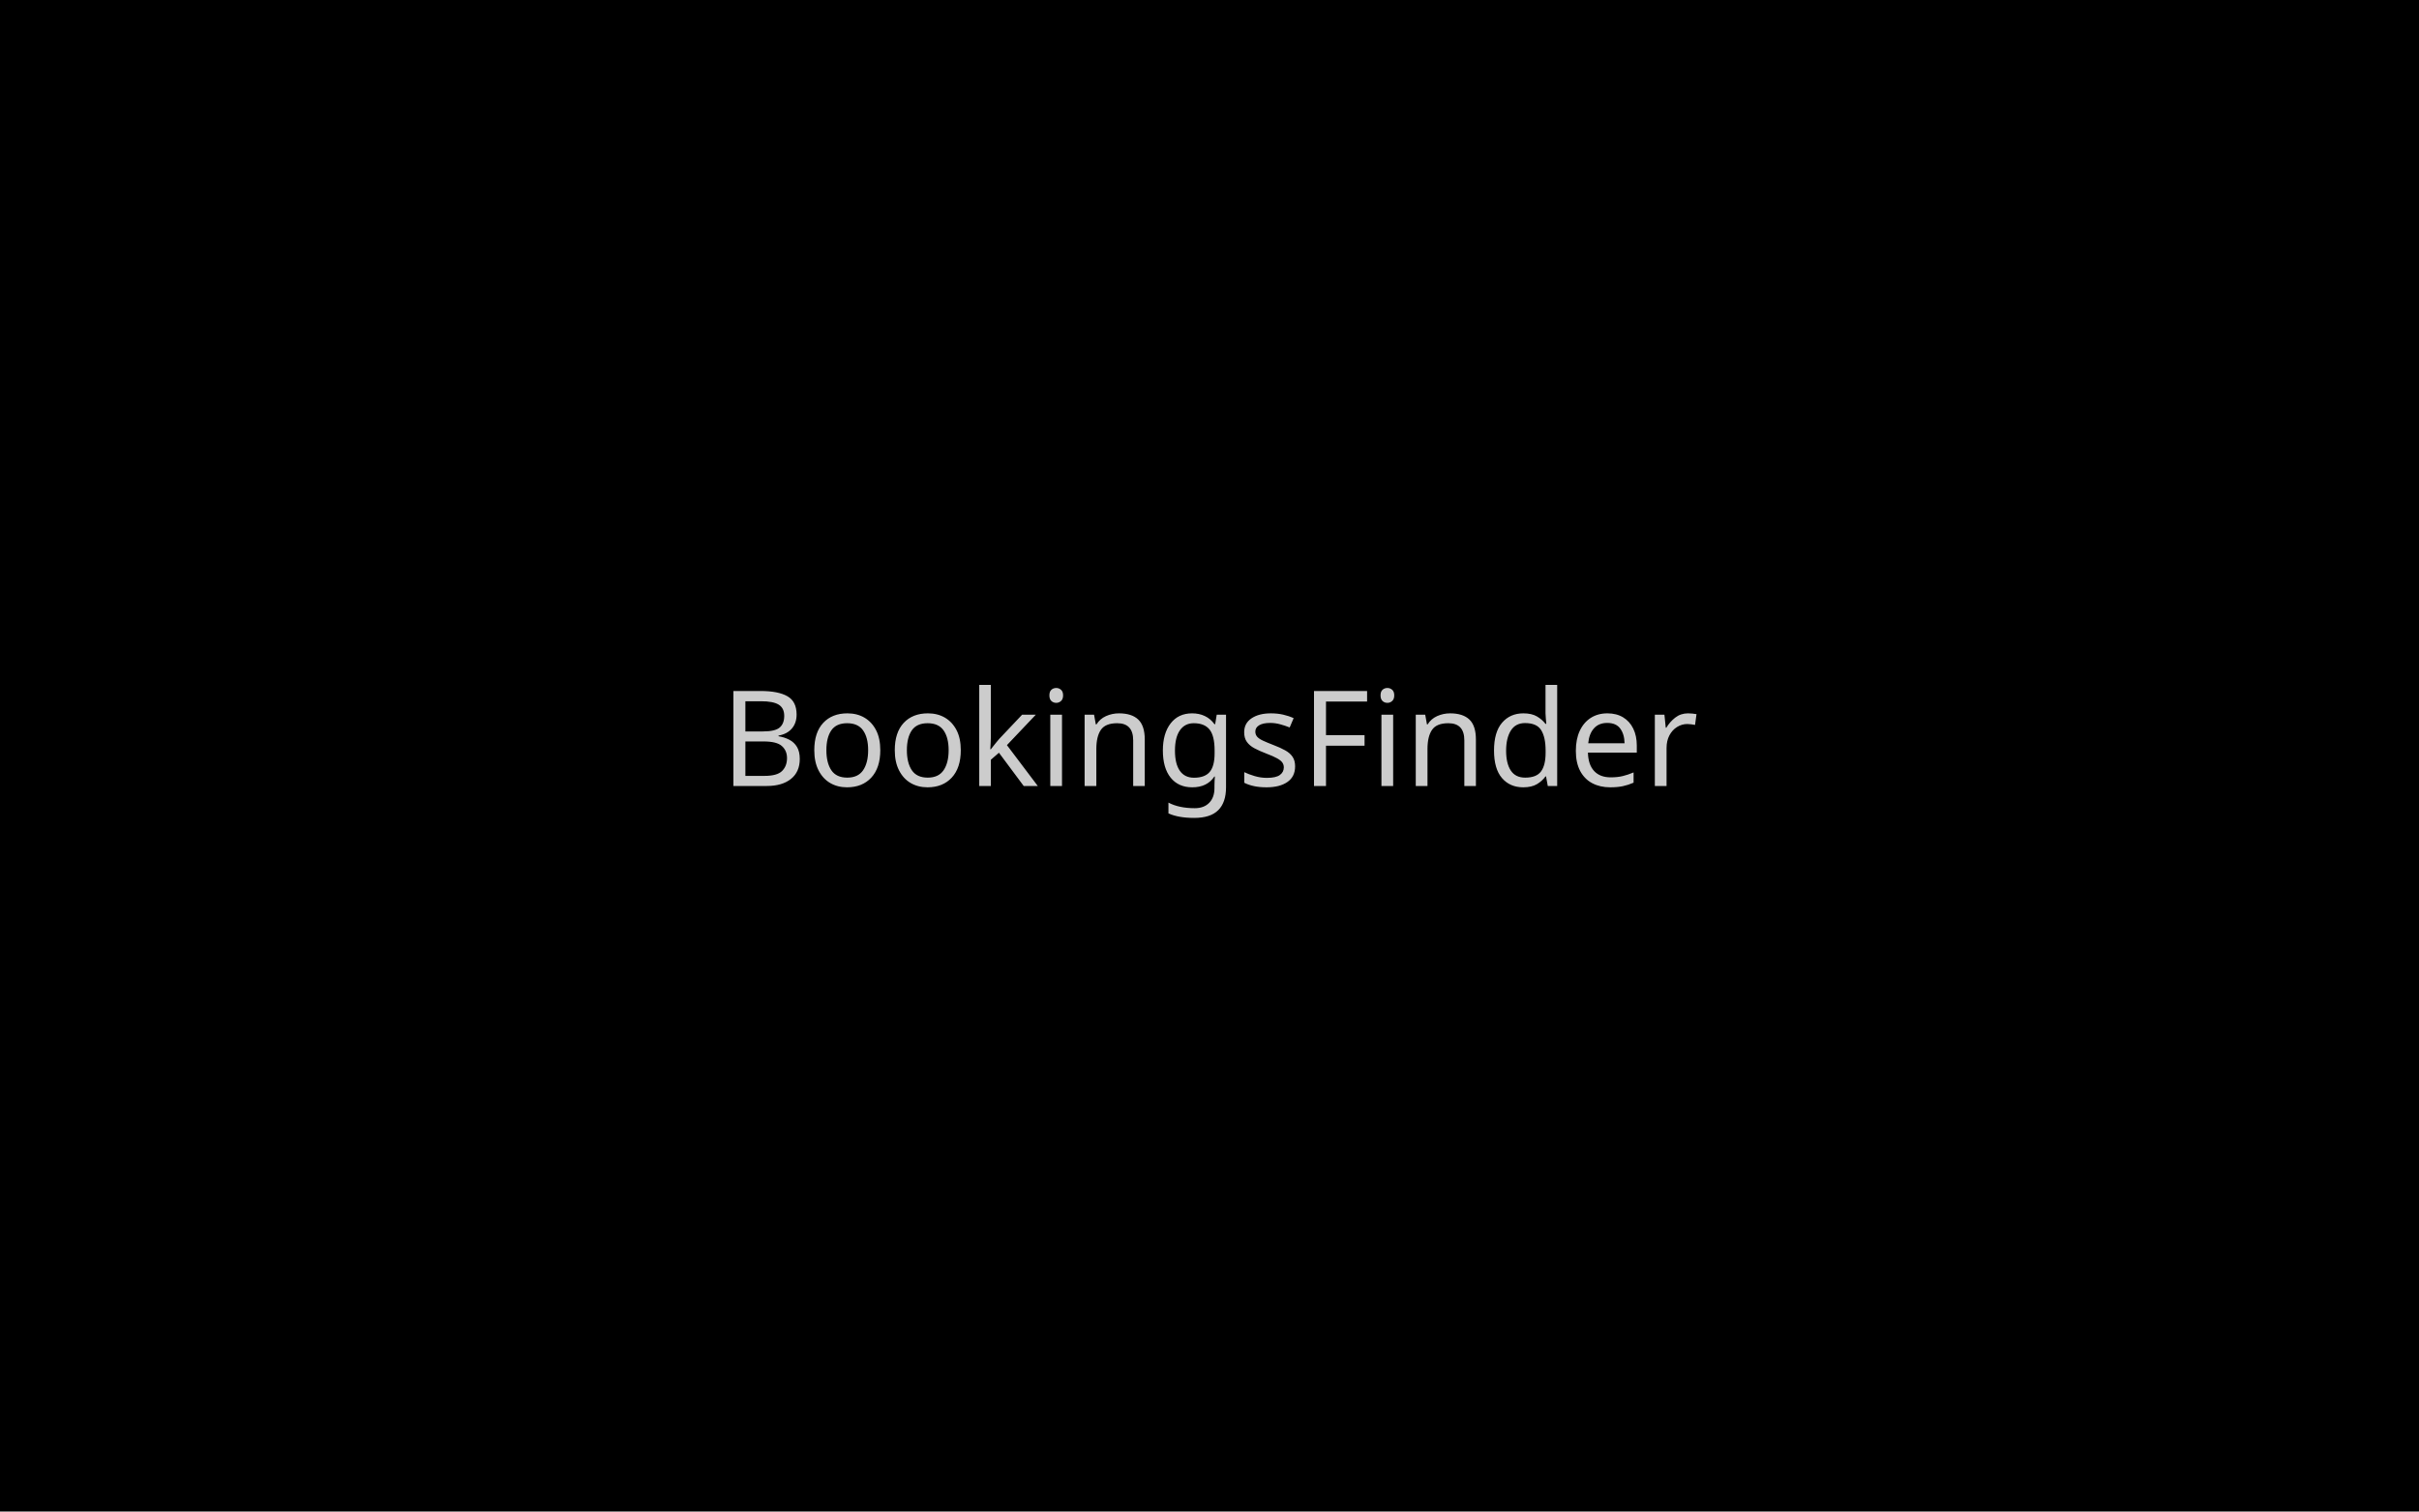
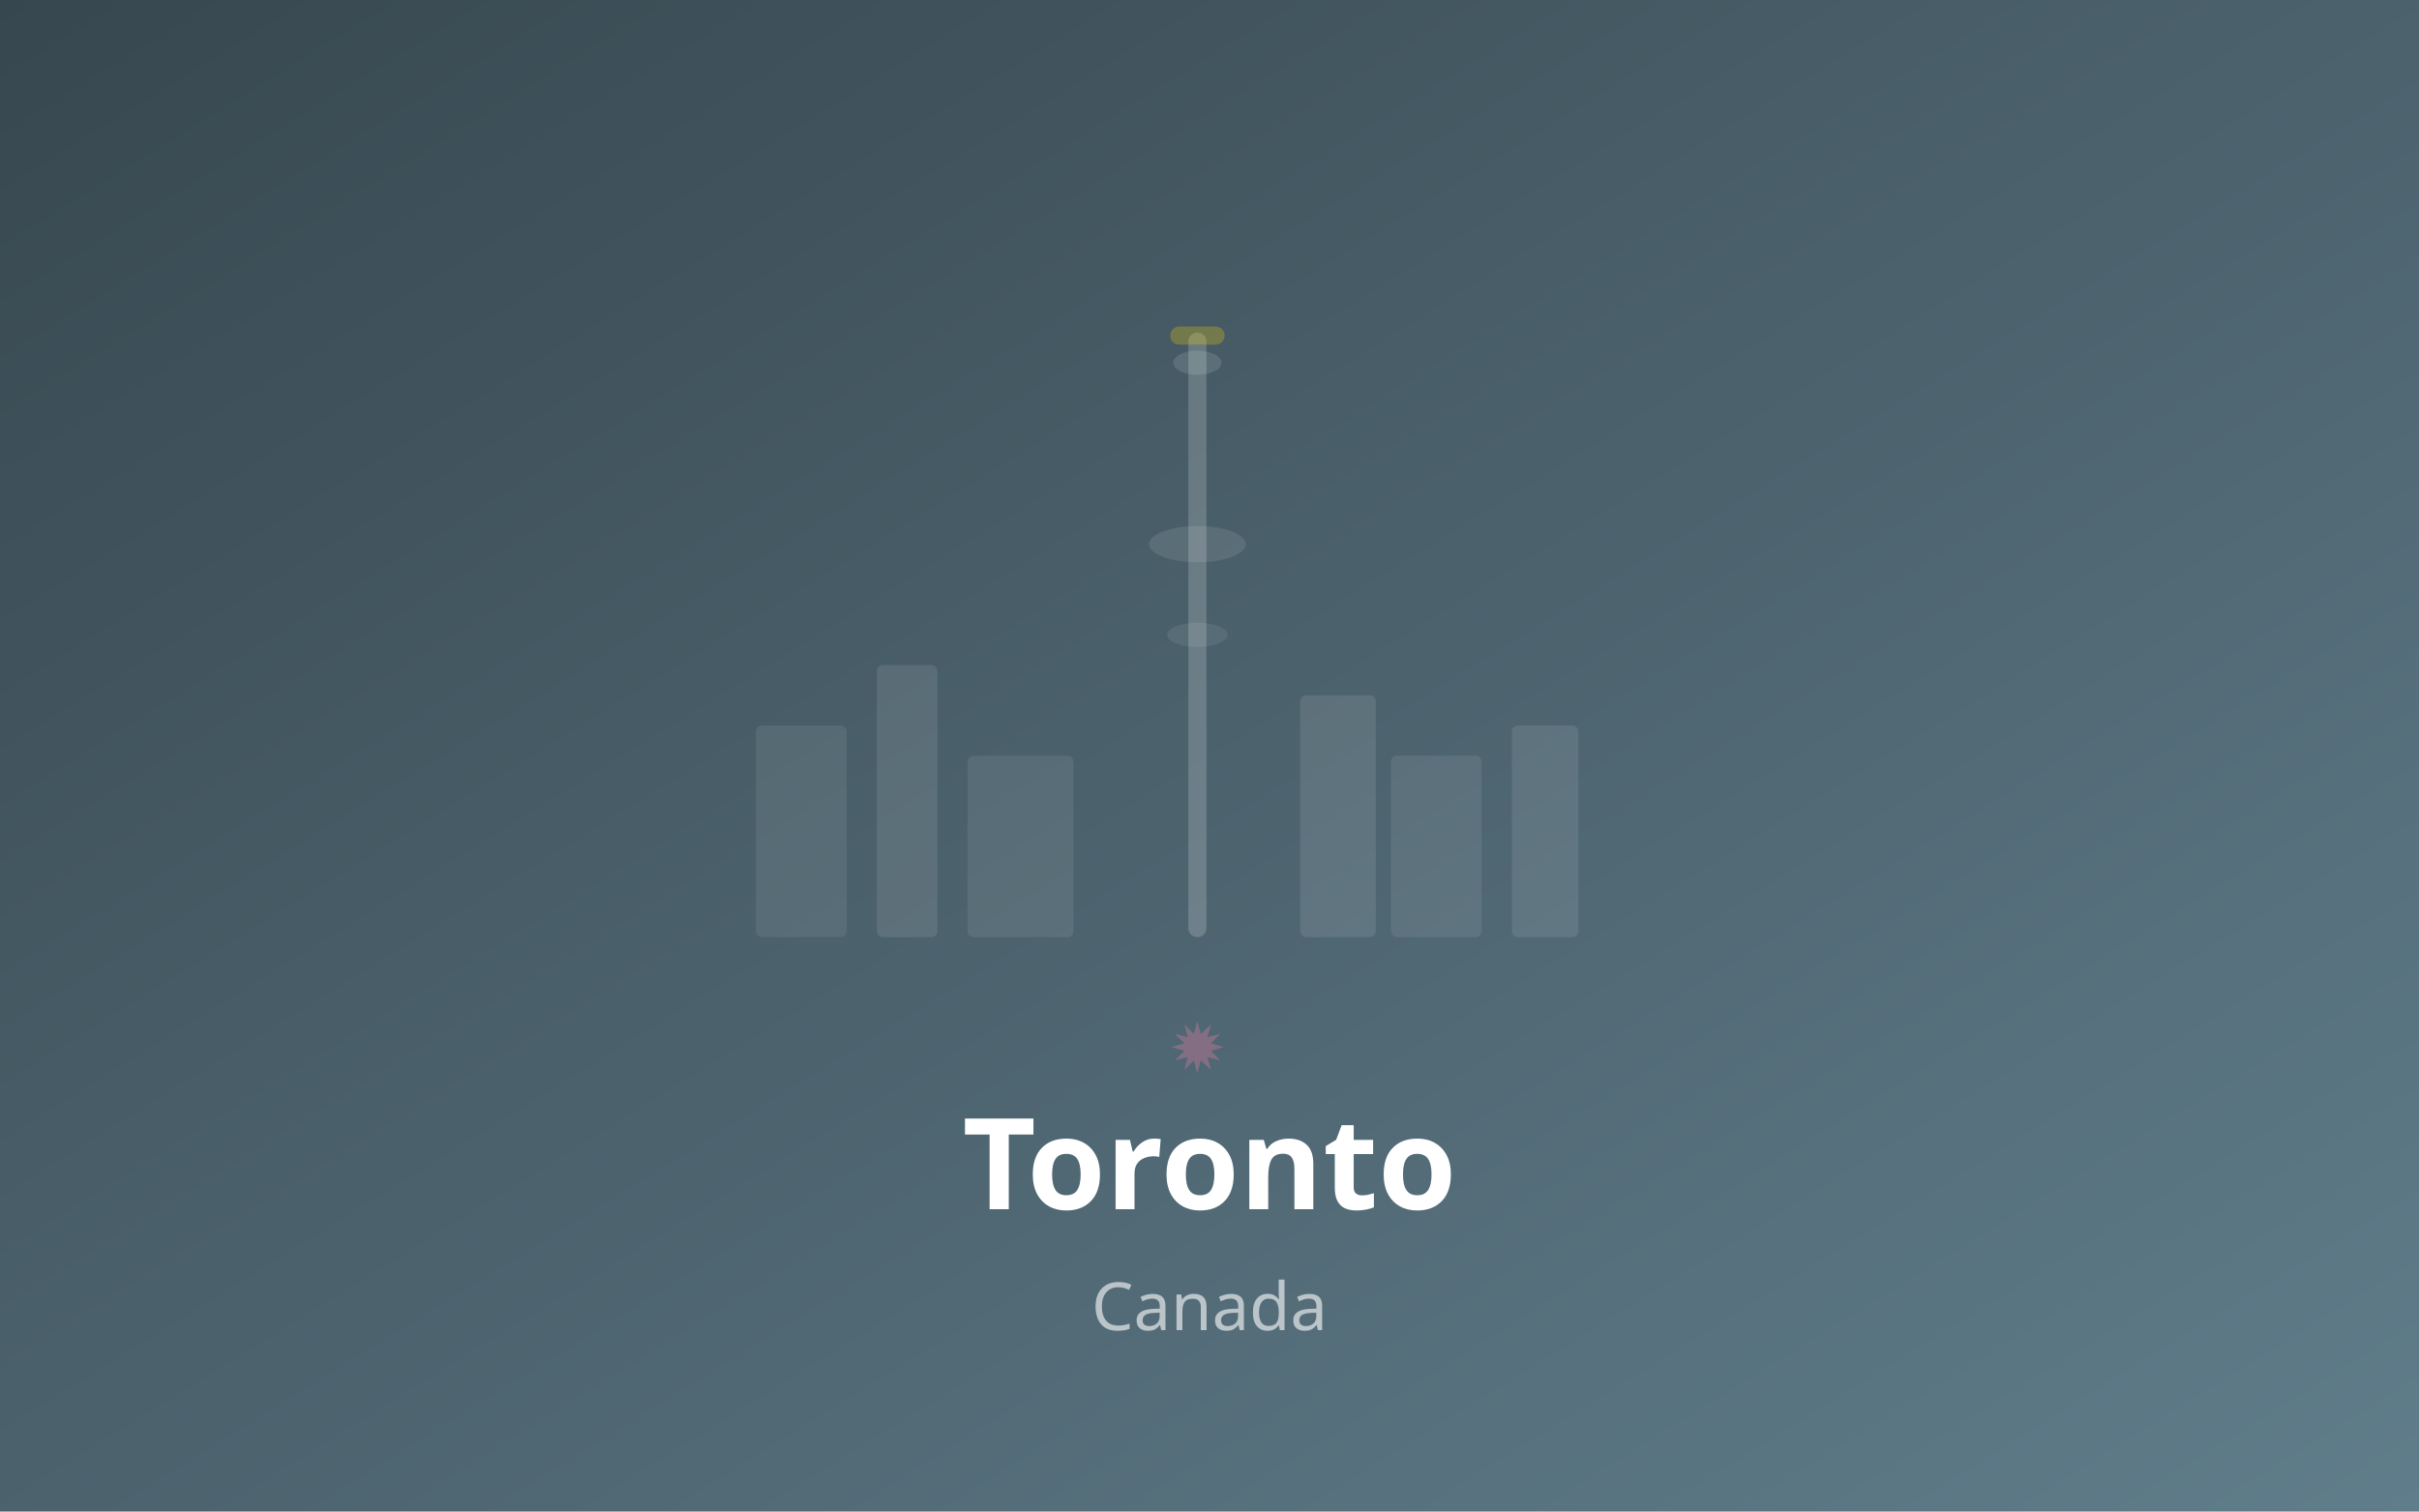
- <svg xmlns="http://www.w3.org/2000/svg" width="800" height="500">
-   <rect width="800" height="500" fill="%%23222333" />
-   <text x="400" y="260" text-anchor="middle" font-family="system-ui" font-size="44" fill="white" opacity="0.8">BookingsFinder</text>
+ <svg xmlns="http://www.w3.org/2000/svg" width="800" height="500" viewBox="0 0 800 500">
+   <defs>
+     <linearGradient id="bg" x1="0%" y1="0%" x2="100%" y2="100%">
+       <stop offset="0%" stop-color="#37474f" />
+       <stop offset="100%" stop-color="#607d8b" />
+     </linearGradient>
+   </defs>
+   <rect width="800" height="500" fill="url(#bg)" />
+   <rect x="393" y="110" width="6" height="200" rx="3" fill="#fff" opacity="0.18" />
+   <ellipse cx="396" cy="180" rx="16" ry="6" fill="#fff" opacity="0.1" />
+   <ellipse cx="396" cy="210" rx="10" ry="4" fill="#fff" opacity="0.08" />
+   <ellipse cx="396" cy="120" rx="8" ry="4" fill="#fff" opacity="0.12" />
+   <rect x="387" y="108" width="18" height="6" rx="3" fill="#ffd700" opacity="0.25" />
+   <rect x="250" y="240" width="30" height="70" rx="2" fill="#fff" opacity="0.08" />
+   <rect x="290" y="220" width="20" height="90" rx="2" fill="#fff" opacity="0.1" />
+   <rect x="320" y="250" width="35" height="60" rx="2" fill="#fff" opacity="0.08" />
+   <rect x="430" y="230" width="25" height="80" rx="2" fill="#fff" opacity="0.1" />
+   <rect x="460" y="250" width="30" height="60" rx="2" fill="#fff" opacity="0.08" />
+   <rect x="500" y="240" width="22" height="70" rx="2" fill="#fff" opacity="0.09" />
+   <text x="396" y="355" text-anchor="middle" font-size="24" fill="#ff80ab" opacity="0.3">✹</text>
+   <text x="400" y="400" text-anchor="middle" font-family="system-ui,sans-serif" font-size="42" font-weight="700" fill="white">Toronto</text>
+   <text x="400" y="440" text-anchor="middle" font-family="system-ui,sans-serif" font-size="22" fill="white" opacity="0.6">Canada</text>
</svg>
